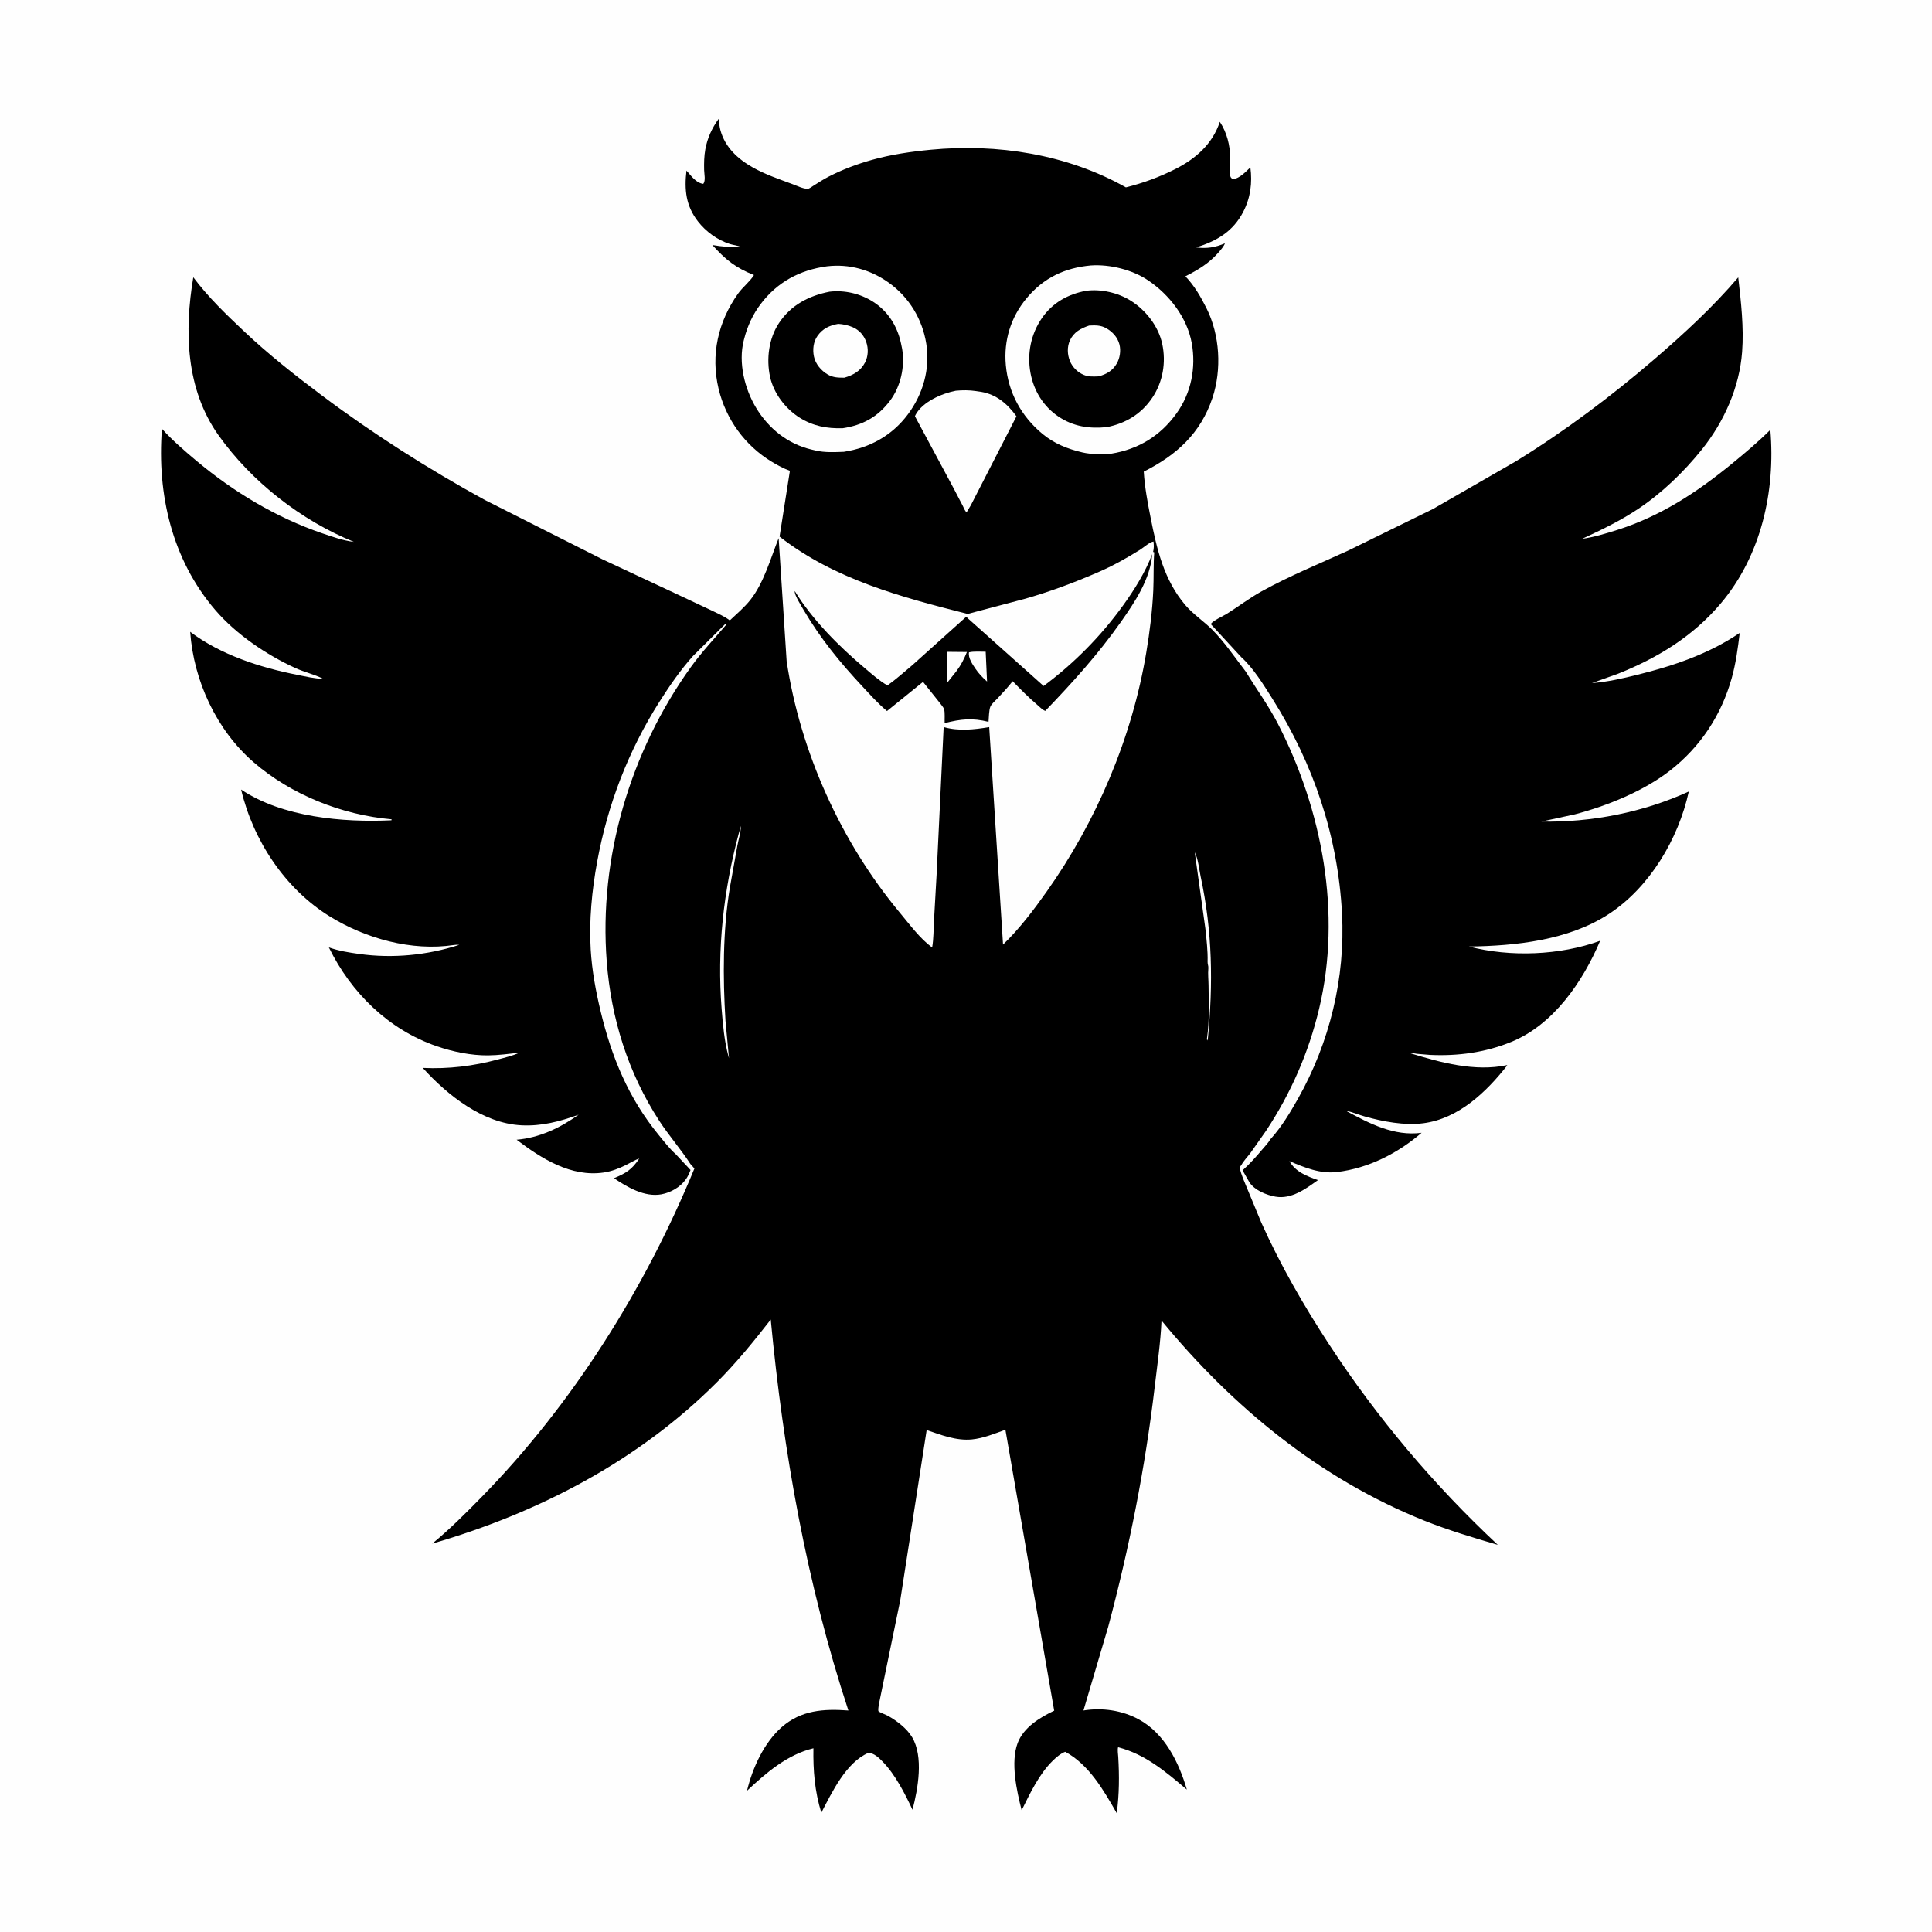
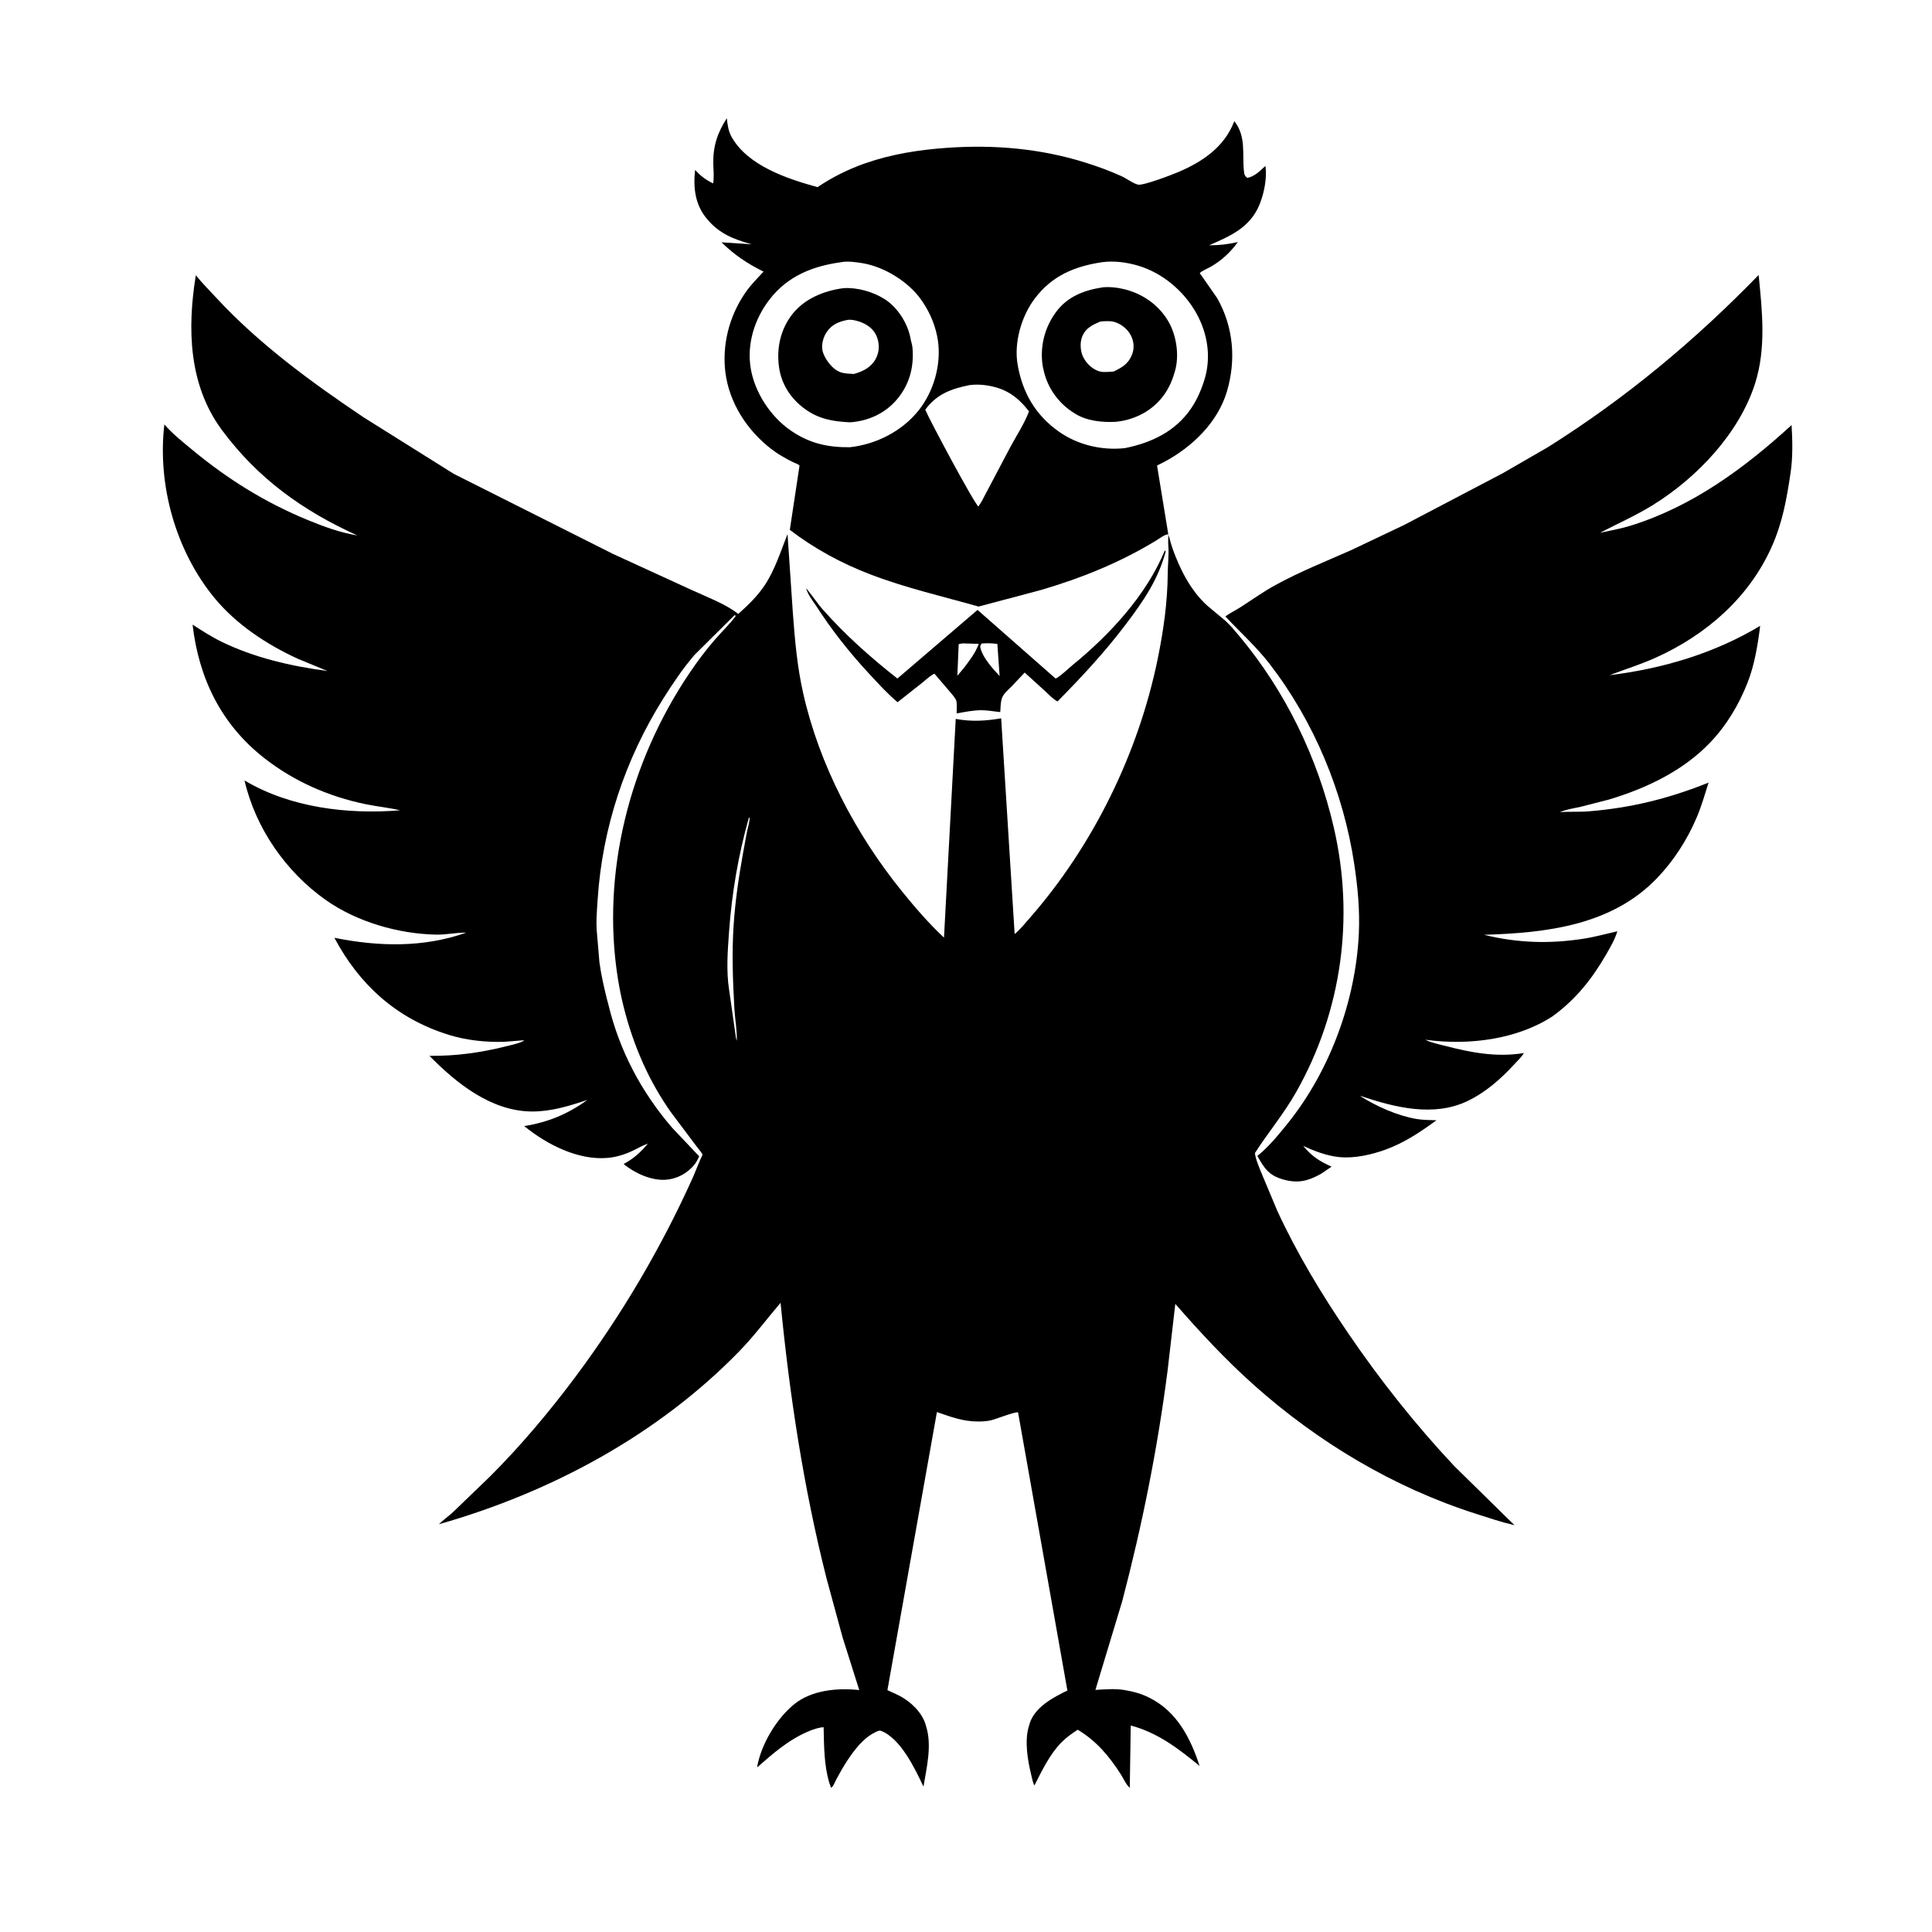
- <svg xmlns="http://www.w3.org/2000/svg" width="574" height="574">
-   <path fill="#FEFEFE" transform="matrix(0.560547 0 0 0.560547 0 -6.10352e-05)" d="M-0 -0L1024 0L1024 1024L-0 1024L0 -0Z" />
-   <path transform="matrix(0.560547 0 0 0.560547 0 -6.10352e-05)" d="M610.683 293.712C609.748 306.853 601.487 319.121 594.127 329.596C582.18 346.6 568.396 361.836 554.014 376.791C552.455 376.24 550.846 374.486 549.571 373.404C545.013 369.535 540.892 365.324 536.721 361.049C534.221 364.243 531.525 367.154 528.75 370.108C527.67 371.257 525.568 373.06 524.946 374.464C524.123 376.321 524.147 380.501 523.935 382.584C515.259 380.438 509.281 381.082 500.683 383.27C500.607 381.333 500.907 377.696 500.394 375.921C500.115 374.954 498.747 373.419 498.099 372.534L489.229 361.405L470.128 376.859C465.449 373.007 461.162 368.161 457.016 363.733C445.134 351.042 434.819 338.349 425.966 323.352C424.794 321.272 420.858 315.171 421.25 313.272C430.499 328.414 444.791 342.703 458.253 354.032C462.115 357.282 465.975 360.76 470.358 363.297C475 359.986 479.268 356.145 483.629 352.478L511.823 327.153C512.623 327.129 512.222 327.016 512.941 327.686L553.14 363.591C569.37 351.478 583.365 337.335 595.239 320.906C601.274 312.557 606.995 303.358 610.683 293.712Z" />
-   <path fill="#FEFEFE" transform="matrix(0.560547 0 0 0.560547 0 -6.10352e-05)" d="M513.592 345.75C516.15 345.113 519.748 345.463 522.434 345.427L523.155 361.226C520.877 359.214 518.745 357.006 517.041 354.479C515.448 352.117 513.029 348.656 513.592 345.75Z" />
-   <path fill="#FEFEFE" transform="matrix(0.560547 0 0 0.560547 0 -6.10352e-05)" d="M501.972 345.474L512.49 345.573C510.924 349.385 509.396 352.458 506.899 355.763L501.804 362.151L501.972 345.474Z" />
-   <path transform="matrix(0.560547 0 0 0.560547 0 -6.10352e-05)" d="M657.871 348.277L641.699 330.75C643.171 328.758 648.119 326.656 650.371 325.243C656.526 321.378 662.35 316.916 668.713 313.394C683.363 305.285 699.185 298.829 714.419 291.878L759.437 269.807L803.49 244.476C829.167 228.66 853.825 210.173 876.692 190.529C892.409 177.028 907.824 162.788 921.303 147.017C922.777 159.995 924.34 173.474 923.357 186.532C921.945 205.298 913.809 223.49 902.155 238.08C892.661 249.965 880.792 261.411 868.104 269.833C858.675 276.092 848.801 280.857 838.558 285.573C844.816 284.708 851 282.816 857.016 280.917C879.913 273.689 899.26 261.055 917.693 245.99C924.763 240.213 931.859 234.256 938.32 227.806C941.097 260.407 933.456 294.598 911.898 320.006C897.222 337.304 878.656 348.671 857.7 357.045L843.794 362.039C851.951 361.455 860.08 359.563 868 357.603C886.977 352.907 905.853 346.544 922.09 335.444C921.107 343.548 920.043 351.585 917.832 359.469C912.356 379.001 901.344 395.73 885.36 408.258C871.343 419.244 851.83 427.126 834.723 431.613L816.972 435.455C843.441 435.966 871.052 430.55 895.103 419.522C889.601 444.64 874.361 470.415 852.459 484.609C831.182 498.398 803.288 501.359 778.547 501.677C800.497 507.427 826.883 506.367 848.119 498.63C838.919 520.319 823.4 543.117 800.938 552.251C787.088 557.882 772.757 559.796 757.901 559.112L751 558.535C749.975 558.401 748.409 557.968 747.414 558.211C763.506 563.184 781.741 568.126 798.642 564.552L798.866 564.674C787.76 578.85 773.036 592.894 754.469 595.329C744.408 596.648 732.962 594.449 723.285 591.733C720.108 590.842 716.632 589.301 713.418 588.768C725.866 595.485 738.809 602.334 753.48 600.401C740.824 611.312 725.349 619.187 708.656 621.205C699.788 622.277 691.365 618.822 683.425 615.413C686.622 621.122 692.732 623.453 698.547 625.47C692.116 630.107 684.47 635.747 676.032 634.25C671.195 633.392 665.112 630.908 662.29 626.766L658.591 620.31C662.425 616.86 665.771 613.114 669.084 609.178C670.518 607.475 672.302 605.675 673.376 603.722C673.539 603.679 673.631 603.502 673.743 603.377C679.322 597.172 683.919 589.493 688.004 582.25C704.747 552.564 713.113 518.292 711.297 484.115C709.121 443.158 696.257 405.022 674.436 370.414C669.833 363.114 664.327 354.074 657.871 348.277Z" />
-   <path transform="matrix(0.560547 0 0 0.560547 0 -6.10352e-05)" d="M358.142 611.73L365.992 620.123C365.376 621.813 364.605 623.53 363.56 625C360.586 629.186 355.566 632.085 350.557 633.009C341.764 634.632 332.444 629.274 325.441 624.467C331.865 621.774 334.934 619.888 338.797 614.069C336.315 614.85 334.078 616.347 331.75 617.496C328.018 619.339 324.137 620.849 320 621.457C302.658 624.008 287.023 614.084 273.808 604.073C285.932 603.045 296.798 597.844 306.688 590.815C296.713 594.408 287.068 596.985 276.319 596.425C255.898 595.363 237.177 580.503 224.073 566.009C237.697 566.656 250.818 565.057 263.984 561.514C267.751 560.5 271.742 559.582 275.291 557.94C269.769 558.536 264.321 559.308 258.75 559.364C249.733 559.455 239.993 557.45 231.5 554.523C205.905 545.704 186.07 526.157 174.295 502.135C179.621 504.036 184.922 504.85 190.5 505.627C208.174 508.09 226.467 506.288 243.42 500.803C242.446 500.724 241.638 500.717 240.665 500.866C218.297 504.295 193.823 497.47 174.831 485.752C151.07 471.091 134.162 445.424 127.799 418.474C149.645 433.162 181.782 435.986 207.474 434.771L207.563 434.25C181.292 431.939 154.429 421.317 134.428 404.006C114.723 386.951 102.624 360.76 100.8 334.88C117.1 347.127 137.834 353.79 157.666 357.704C162.013 358.562 166.833 359.74 171.25 359.758C166.677 357.447 161.266 356.225 156.514 354.057C141.257 347.095 125.146 336.204 114.129 323.362C91.112 296.531 83.183 261.936 85.831 227.276C91.483 233.522 97.821 238.971 104.269 244.369C123.839 260.755 146.625 274.427 170.851 282.673C176.289 284.524 181.84 286.513 187.572 287.195C159.599 275.842 133.345 255.333 115.841 230.738C98.445 206.294 97.657 175.474 102.449 146.964C110.369 157.553 119.91 166.706 129.508 175.751C142.454 187.951 156.244 198.82 170.455 209.487C197.805 230.016 227 248.566 256.991 265.001L319.172 296.374L361.732 316.297L377.647 323.788C380.606 325.238 383.778 326.606 386.44 328.557L386.806 328.835C390.472 325.391 394.588 321.889 397.71 317.949C404.898 308.879 408.445 295.866 412.701 285.219L416.937 350.438C424.173 398.573 445.849 446.48 477.011 483.85C482.204 490.079 487.521 497.374 494.054 502.207C494.853 497.682 494.762 492.736 495.024 488.134L496.411 463.643L500.155 385.352C508.08 387.643 516.292 386.707 524.3 385.388L531.631 500.656C540.279 492.331 547.758 482.453 554.685 472.677C581.167 435.303 600.049 390.951 607.569 345.711C609.374 334.856 610.756 323.923 611.259 312.923C611.566 306.204 611.263 299.459 611.777 292.75L611.174 292.5C611.65 290.545 611.581 289.025 611.386 287.031C609.579 287.124 605.99 290.291 604.298 291.349C597.111 295.846 589.814 299.918 582.021 303.295C569.326 308.796 556.059 313.78 542.73 317.511L512.868 325.4C477.612 316.456 442.422 307.154 413.185 284.406L418.668 249.522C415.307 248.351 412.116 246.592 409.075 244.757C394.846 236.172 384.731 222.198 380.873 206.08C376.572 188.107 380.598 170.545 391.163 155.655C393.642 152.16 397.469 149.289 399.621 145.785C389.832 141.903 384.576 137.65 377.56 129.859C382.821 130.753 387.53 131.123 392.888 130.996C390.967 130.037 388.763 129.951 386.731 129.288C380.159 127.143 374.152 122.788 369.927 117.349C363.494 109.07 362.661 100.511 363.843 90.411C366.344 93.169 368.84 96.957 372.75 97.453C374.102 95.732 373.259 92.337 373.205 90.081C373.119 86.495 373.187 82.706 373.834 79.174C374.944 73.11 377.315 67.989 380.889 63.013C381.124 65.041 381.322 67.132 381.866 69.105C384.352 78.117 391.091 84.288 398.996 88.75C405.557 92.453 412.862 94.924 419.902 97.545C422.188 98.396 425.619 100.052 428.02 100.094C428.817 100.108 430.15 99.056 430.848 98.621C433.576 96.92 436.302 95.114 439.16 93.642C446.471 89.878 454.276 86.944 462.185 84.731C472.317 81.897 482.8 80.371 493.25 79.37C528.627 75.982 565.591 81.742 596.746 99.311C605.812 97.059 614.641 93.807 622.978 89.585C633.813 84.097 642.661 76.298 646.538 64.559C650.327 70.368 651.894 76.831 652.084 83.723C652.164 86.636 651.824 89.602 651.974 92.5C652.048 93.937 652.418 94.229 653.5 95.114C657.407 94.195 659.886 91.375 662.724 88.719C663.823 96.902 662.78 104.849 658.966 112.227C653.528 122.747 644.996 127.667 634.047 131.142C639.668 131.868 644.029 131.143 649.238 128.966C648.638 130.652 646.931 132.556 645.746 133.907C640.724 139.633 634.993 143.037 628.28 146.454C633.041 151.417 636.39 157.26 639.459 163.367C646.599 177.573 647.623 195.905 642.61 210.931C636.346 229.705 623.54 241.283 606.221 249.971C606.699 258.109 608.286 266.477 609.869 274.472C613.172 291.154 616.888 307.298 628.195 320.649C632.342 325.545 637.856 329.117 642.387 333.634C648.994 340.221 654.583 348.575 660.289 355.963L660.542 356.382C666.151 365.543 672.409 374.076 677.356 383.692C700.866 429.387 711.203 484.161 699.167 534.622C693.616 557.894 684.231 579.374 671.055 599.311L662.788 611.075C661.286 613.068 659.135 615.285 657.985 617.441C657.625 617.799 657.334 618.329 657.046 618.75C657.782 622.664 659.69 626.572 661.176 630.266L668.521 648C678.619 670.494 691.081 692.124 704.571 712.744C729.937 751.518 760.023 787.158 793.877 818.809C780.678 814.935 767.602 811.058 754.815 805.924C699.424 783.686 653.266 745.72 615.629 699.933C615.122 711.589 613.387 723.409 612.026 735C607.007 777.762 598.526 820.511 587.405 862.109L574.256 906.595C584.162 904.989 594.596 906.483 603.456 911.244C617.297 918.682 624.836 934.106 629.053 948.532C617.89 939.078 607.074 929.815 592.617 926.077C592.212 927.456 592.606 929.735 592.692 931.202C593.292 941.36 593.236 950.888 591.902 961.034C584.933 948.877 577.274 935.364 564.599 928.495C562.141 929.377 559.763 931.482 557.921 933.285C550.742 940.312 545.926 950.538 541.501 959.482C538.877 949.232 535.525 934.096 539.372 923.859C542.489 915.563 551.111 910.326 558.741 906.696L532.887 757.795C527.177 759.84 521.186 762.34 515.11 762.928C506.877 763.725 498.801 760.576 491.151 757.946L477.16 848.139L466.752 898.755C466.527 899.975 465.052 906.16 465.638 907.013C465.95 907.466 469.802 908.953 470.561 909.379C475.305 912.038 480.618 916.055 483.43 920.75C489.607 931.064 486.553 948.15 483.647 959.205C479.554 950.548 474.558 940.615 467.81 933.69C465.856 931.686 463.188 929.093 460.25 929.061C448.448 934.13 440.989 949.93 435.318 960.776C431.807 949.4 430.933 938.444 431.131 926.629C417.305 929.947 406.143 939.579 395.946 949.126C398.793 937.152 404.942 923.639 414.338 915.412C424.646 906.386 436.584 905.632 449.664 906.598C427.565 839.417 415.18 769.689 408.512 699.403C399.451 711.06 390.261 722.334 379.808 732.794C338.253 774.376 285.19 801.897 229.104 818.143C238.271 810.647 246.784 802.097 255.071 793.648C303.499 744.273 341.787 683.185 368.057 619.338L365.9 616.889C360.833 609.057 354.538 601.93 349.417 594.046C332.848 568.538 323.916 539.81 321.577 509.59C317.325 454.668 334.044 398.358 366.049 353.732C371.884 345.596 378.745 338.348 385.236 330.75L384.75 330.374L367.326 347.659C360.628 355.143 354.88 363.486 349.508 371.951C333.003 397.96 322.036 426.535 316.49 456.842C313.71 472.035 312.165 487.908 313.089 503.362C313.748 514.393 315.774 525.292 318.346 536.02C324.164 560.295 333.139 582.094 349.105 601.538C351.941 604.992 354.798 608.761 358.142 611.73Z" />
-   <path fill="#FEFEFE" transform="matrix(0.560547 0 0 0.560547 0 -6.10352e-05)" d="M633.245 451.75C635.066 455.204 635.565 460.853 636.387 464.676C642.639 493.746 643.012 521.264 640.171 550.75L639.873 551.5C639.606 550.51 639.63 550.987 639.779 549.955C641.057 541.062 640.627 531.238 640.556 522.25C640.534 519.336 640.171 516.196 640.441 513.318C640.576 511.883 640.017 511.18 640.055 509.828C640.22 504.001 639.471 497.834 638.853 492.042L633.245 451.75Z" />
-   <path fill="#FEFEFE" transform="matrix(0.560547 0 0 0.560547 0 -6.10352e-05)" d="M392.726 437.75C392.606 441.271 391.448 444.866 390.805 448.318L386.838 470.5C383.073 493.24 383.099 518.025 384.52 541L386.377 560.861L386.067 559.75C383.909 551.738 383.144 543.131 382.49 534.86C379.991 503.238 383.43 472.138 391.623 441.5L392.726 437.75Z" />
-   <path fill="#FEFEFE" transform="matrix(0.560547 0 0 0.560547 0 -6.10352e-05)" d="M506.596 207.092C510.14 206.745 513.806 206.75 517.328 207.282L518.25 207.427L519.984 207.676C528.192 209.069 534.001 214.119 538.743 220.659L514.589 267.744L512.341 271.486C511.456 270.977 510.821 269.123 510.344 268.206L505.545 259.003L484.955 220.666L485.188 220.009C488.898 212.96 499.203 208.53 506.596 207.092Z" />
-   <path fill="#FEFEFE" transform="matrix(0.560547 0 0 0.560547 0 -6.10352e-05)" d="M438.259 141.165C450.095 139.746 461.418 142.963 471.058 149.834C481.842 157.522 488.888 169.179 490.95 182.201C493.064 195.549 489.226 208.847 481.224 219.596C472.815 230.89 460.938 237.385 447.235 239.471C442.42 239.659 437.117 239.915 432.41 238.818L429.93 238.231C417.485 235.245 407.42 227.151 400.836 216.302C394.656 206.119 391.225 192.209 394.207 180.446L394.454 179.5C396.142 172.873 399.052 166.561 403.2 161.106C412.071 149.438 423.902 143.122 438.259 141.165Z" />
-   <path transform="matrix(0.560547 0 0 0.560547 0 -6.10352e-05)" d="M439.684 154.604C447.71 153.683 455.893 155.583 462.712 159.91C470.498 164.851 475.464 172.611 477.45 181.549L477.655 182.5L478.164 184.973C479.701 194.321 477.412 204.857 471.676 212.461C465.214 221.028 457.139 225.4 446.642 226.975C438.264 227.198 430.949 225.863 423.75 221.33C416.261 216.614 410.02 208.396 408.145 199.7C406.103 190.223 407.466 179.414 412.865 171.252C419.184 161.699 428.673 156.764 439.684 154.604Z" />
-   <path fill="#FEFEFE" transform="matrix(0.560547 0 0 0.560547 0 -6.10352e-05)" d="M444.278 171.656C446.889 171.811 449.603 172.383 452 173.441C455.449 174.964 457.872 177.681 459.115 181.245C460.361 184.819 460.207 188.874 458.431 192.25C456.106 196.667 452.129 198.872 447.526 200.182C444.386 200.2 441.551 200.136 438.75 198.515C435.274 196.504 432.242 192.974 431.406 188.989C430.631 185.293 431.067 181.171 433.306 178.019C436.116 174.063 439.693 172.489 444.278 171.656Z" />
-   <path fill="#FEFEFE" transform="matrix(0.560547 0 0 0.560547 0 -6.10352e-05)" d="M578.183 140.699C588.352 140.012 600.269 142.971 608.734 148.74C619.9 156.349 629.21 168.363 631.654 181.873C634.002 194.853 631.369 208.259 623.641 219.024C615.041 231.003 603.483 238.096 588.97 240.463C583.973 240.76 578.539 240.933 573.643 239.782C565.835 237.945 558.768 235.151 552.529 229.977C541.287 220.656 534.424 208.064 533.105 193.532C531.919 180.473 535.754 168.115 544.106 158.078C553.093 147.277 564.287 141.96 578.183 140.699Z" />
-   <path transform="matrix(0.560547 0 0 0.560547 0 -6.10352e-05)" d="M575.71 154.116C583.569 153.081 592.511 155.139 599.202 159.304C607.279 164.332 614.01 172.919 616.013 182.292C618.111 192.103 616.359 202.383 610.791 210.726C605.034 219.35 596.674 224.414 586.621 226.394C577.251 227.329 568.781 226.062 560.874 220.709C552.926 215.328 547.878 207.009 546.166 197.613C544.309 187.418 546.385 177.041 552.293 168.518C557.906 160.422 566.144 155.863 575.71 154.116Z" />
-   <path fill="#FEFEFE" transform="matrix(0.560547 0 0 0.560547 0 -6.10352e-05)" d="M577.267 172.548C580.571 172.41 583.332 172.284 586.332 173.972C589.674 175.852 592.376 178.826 593.333 182.596C594.171 185.895 593.565 189.888 591.847 192.785C589.578 196.613 586.416 198.35 582.283 199.479C579.601 199.587 577.059 199.77 574.516 198.743C571.27 197.433 568.496 194.718 567.139 191.486C565.673 187.996 565.498 183.788 567.128 180.327C569.2 175.929 572.917 174.032 577.267 172.548Z" />
+ <svg xmlns="http://www.w3.org/2000/svg" width="48" height="48">
+   <path transform="scale(0.0474381 0.0463051)" d="M610.088 295.25L610.491 296.016C606.402 311.306 598.916 322.354 589.651 334.941C578.835 349.636 566.512 363.239 553.846 376.353C551.364 374.992 549.114 372.501 547.071 370.556L536.662 360.87L529.62 368.481C527.812 370.33 525.539 372.213 524.709 374.724C523.989 376.904 524.042 379.754 523.861 382.05C520.671 381.772 517.489 381.097 514.281 381.066C509.867 381.022 505.362 381.996 501.028 382.772C500.967 380.9 501.329 377.593 500.804 375.906C500.378 374.537 498.54 372.427 497.643 371.331L489.388 361.466C487.059 362.564 484.773 364.895 482.763 366.516L470.092 376.772C464.646 372.076 459.87 366.663 455.058 361.336C444.661 349.828 435.463 337.924 427.24 324.76C425.387 322.088 423.035 318.751 422.148 315.612C425.233 319.193 427.725 323.335 430.865 326.971C442.711 340.688 455.879 352.719 470.001 364.062L511.967 327.239L552.816 364.042L553.341 363.841C556.282 362.046 559.209 358.958 561.884 356.718C581.428 340.35 600.53 319.143 610.088 295.25ZM504.151 345.194L502.096 345.586L501.393 362.582L504.988 358.178C507.901 354.246 510.971 350.134 512.593 345.468L504.151 345.194ZM514.153 345.25C513.362 346.473 513.23 346.536 513.599 348.027C514.835 353.018 520.07 358.952 523.53 362.72L522.349 345.511C519.513 345.087 517.008 345.057 514.153 345.25Z" />
+   <path transform="scale(0.0474381 0.0463051)" d="M380.643 63.448C381.081 67.086 381.41 70.305 383.22 73.579C391.702 88.919 412.193 95.914 428.176 100.412C435.714 95.168 444.388 90.744 453.042 87.653C467.104 82.63 481.382 80.356 496.213 79.299C520.741 77.55 544.958 79.682 568.431 87.228C574.881 89.302 581.264 91.683 587.408 94.546C589.992 95.751 593.39 98.423 595.997 99.056C598.712 99.715 613.817 93.749 617.09 92.325C629.774 86.808 641.014 78.984 646.185 65.647L646.432 64.987C652.8 73.208 650.496 82.643 651.499 92C651.686 93.744 651.904 94.356 653.25 95.461C657.302 94.588 659.771 91.751 662.736 89.04C663.637 95.098 662.159 103.076 660.02 108.75L659.589 109.905C654.66 122.049 644.48 126.624 633.233 131.602C638.67 131.601 643.031 131.109 648.298 129.852C644.496 135.295 639.816 139.774 634.067 143.14C632.225 144.219 629.902 145.076 628.342 146.512L637.48 159.965C646.07 175.467 647.467 193.313 642.509 210.25C637.717 226.62 624.458 239.788 609.795 247.806L605.979 249.778L611.882 286.75C610.468 286.4 606.775 289.231 605.502 290.025C586.566 301.832 566.451 310.17 545.094 316.584L512.518 325.445C493.648 319.98 474.486 315.482 456.148 308.313C440.806 302.316 426.597 294.452 413.654 284.281L418.727 249.84C418.137 249.026 416.587 248.575 415.649 248.126C413.508 247.101 411.455 245.924 409.422 244.699C406.741 243.083 404.29 241.276 401.909 239.243C389.429 228.59 380.722 213.315 379.613 196.75C378.65 182.352 382.731 167.951 391.004 156.126C393.597 152.419 396.871 149.107 399.884 145.739C391.14 141.264 384.865 136.94 377.852 130.018L393.686 131.069C384.004 128.303 376.677 125.38 370.151 117.333C363.965 109.706 363.018 100.612 364.047 91.171C366.999 94.475 369.568 96.438 373.479 98.406C374.075 94.82 373.643 91.537 373.567 87.963C373.369 78.581 375.707 71.273 380.643 63.448ZM577.223 140.67C562.664 142.91 550.868 148.014 541.899 160.242C534.902 169.781 531.002 183.781 532.939 195.477C535.425 210.495 542.228 222.735 554.696 231.681C564.543 238.747 577.141 241.796 589.125 240.441C603.255 237.548 615.762 231.36 623.907 218.99C627.029 214.25 629.154 209.161 630.797 203.748C634.454 191.696 632.492 178.893 626.515 167.97C620.065 156.181 608.802 146.339 595.828 142.468C589.923 140.707 583.352 139.84 577.223 140.67ZM440.436 140.695C425.444 142.807 412.499 148.169 403.089 160.612C395.193 171.052 391.108 184.398 393.141 197.411C395.17 210.406 403.475 223.509 414.234 231.06C423.962 237.887 433.439 240.084 445.125 239.961C458.966 238.371 472.259 231.416 480.961 220.391C488.945 210.275 493.041 195.708 491.235 182.891C490.179 175.4 487.258 168.005 483.054 161.75L482.552 160.993C476.013 151.364 463.487 143.296 451.985 141.26C448.728 140.683 443.693 139.945 440.436 140.695ZM507.844 206.611C498.057 208.607 490.528 211.514 484.585 219.822C486.687 225.111 510.468 270.664 512.425 271.75L513.972 269.318L529.033 240.069C532.287 233.842 536.52 227.266 538.935 220.708C532.695 212.551 526.458 208.127 516.078 206.675C513.5 206.315 510.431 206.248 507.844 206.611Z" />
+   <path transform="scale(0.0474381 0.0463051)" d="M441.626 154.631C448.937 154.096 457.187 156.528 463.311 160.497C470.08 164.885 475.371 173.466 476.828 181.378L477.031 182.5C477.349 183.841 477.762 185.117 477.884 186.5C478.818 197.048 476.207 206.847 469.256 214.895C463.113 222.007 454.517 225.94 445.223 226.583C436.314 226.184 428.827 224.88 421.433 219.342C414.122 213.866 409.242 206.116 407.999 197C406.611 186.827 408.745 176.635 415.078 168.442C421.422 160.235 431.588 155.976 441.626 154.631ZM443.891 171.643C439.7 172.455 436.032 173.909 433.431 177.495C432.165 179.242 431.41 180.928 430.925 183C430.031 186.815 430.786 189.6 432.889 193.006C434.627 195.822 437.443 198.969 440.75 199.903C442.722 200.46 445.156 200.56 447.208 200.65C452 199.268 456.22 197.128 458.644 192.532C460.543 188.932 460.7 184.82 459.344 181.006C457.984 177.182 455.033 174.601 451.379 173.049C449.361 172.192 446.075 171.26 443.891 171.643Z" />
+   <path transform="scale(0.0474381 0.0463051)" d="M577.549 154.17C581.384 153.765 585.726 154.345 589.447 155.335C598.859 157.837 607.03 163.893 611.879 172.396C616.22 180.007 617.757 190.953 615.294 199.372L615.025 200.25C613.583 205.292 611.437 209.842 608.085 213.917C602.107 221.184 593.415 225.481 584.122 226.344C577.132 226.685 569.242 225.844 563.198 222.036L562.5 221.582C555.09 216.923 549.495 209.36 547.149 200.926L546.897 200L546.148 196.75C544.458 186.321 547.008 175.663 553.264 167.158C559.254 159.014 567.885 155.671 577.549 154.17ZM576.212 172.539C572.149 174.331 568.672 175.958 566.864 180.341C565.504 183.639 565.735 188.298 567.274 191.516C568.948 195.014 572.197 198.257 576.007 199.313C578.085 199.888 581.028 199.468 583.196 199.353C587.792 197.116 591.123 195.094 592.972 190C594.192 186.636 593.807 182.879 592.16 179.751C590.455 176.511 587.127 173.745 583.595 172.72C581.43 172.092 578.429 172.296 576.212 172.539Z" />
+   <path transform="scale(0.0474381 0.0463051)" d="M921.058 147.543C922.923 166.909 925.068 186.918 919.17 205.816C910.846 232.482 888.832 256.264 865.645 270.985C856.771 276.619 847.213 280.927 837.962 285.869C843.232 284.698 848.466 283.784 853.63 282.16C886.242 271.902 913.628 251.186 938.3 228.072C938.797 236.268 938.979 245.317 937.808 253.438C935.775 267.549 933.582 280.41 927.797 293.603C915.951 320.616 893.727 340.563 867.252 352.83C859.375 356.48 851.069 359.101 842.99 362.254C870.747 358.805 897.972 350.513 921.84 335.798C920.625 345.938 918.905 356.785 915.219 366.346C910.618 378.28 904.291 389.17 895.513 398.554C881.411 413.628 862.12 423.027 842.632 428.997L827.883 432.872C824.284 433.677 820.344 434.252 816.971 435.769C821.965 435.338 826.995 435.743 831.989 435.326C854.386 433.455 874.108 428.424 894.837 419.904C892.871 426.234 891.111 432.592 888.559 438.729C883.622 450.602 876.561 461.866 867.755 471.25C844.092 496.464 810.045 500.561 777.244 501.557C794.791 505.991 811.476 506.498 829.359 503.662C835.402 502.704 841.113 501.043 847.044 499.663C845.887 503.822 843.377 508.219 841.254 512.003C833.919 525.075 825.266 536.277 813.167 545.258C794.459 557.797 769.014 560.977 747.066 557.935L746.442 557.843C749.367 559.452 753.561 560.275 756.821 561.144C770.567 564.81 783.887 567.405 798.111 564.998C796.963 567.104 794.771 569.149 793.154 570.959C786.185 578.76 778.141 586.038 768.691 590.702C750.794 599.535 730.339 594.133 712.539 588.026L712.676 588.27C721.037 593.663 731.772 598.576 741.638 600.342C745.128 600.967 748.786 600.955 752.327 601.07C743.854 607.397 735.466 613.201 725.473 616.886C718.238 619.554 709.474 621.582 701.75 620.866C695.087 620.249 688.516 617.648 682.505 614.841C687.089 620.398 690.841 622.941 697.38 625.965L691.763 629.867C684.969 633.73 679.753 635.037 672.126 632.862C664.44 630.67 662.118 626.779 658.53 620.197L660.75 618.288C665.885 613.558 670.225 608.094 674.519 602.611C696.687 574.303 710.085 536.559 711.67 500.671C712.223 488.145 711.07 475.908 709.244 463.526C703.576 425.101 688.341 387.327 664.943 356.227C658.174 347.23 649.343 339.05 641.725 330.709C644.301 328.872 647.168 327.44 649.818 325.7C655.81 321.767 661.684 317.445 667.936 313.936C680.688 306.78 694.148 301.285 707.438 295.267L735.343 281.692L786.978 253.941L810.644 239.95C851.455 213.682 887.714 182.705 921.058 147.543Z" />
+   <path transform="scale(0.0474381 0.0463051)" d="M102.564 147.671C105.893 151.953 109.642 155.758 113.266 159.775C135.61 184.542 163.078 205.105 190.473 223.948L237.685 254.259L321.142 297.25L362.494 316.673C370.235 320.327 379.565 323.85 386.269 329.097L386.657 329.411C391.765 324.725 396.74 319.826 400.521 313.979C405.941 305.598 408.874 295.8 412.453 286.554L415.25 328.979C416.317 343.641 417.493 357.562 420.648 371.948C429.05 410.252 448.118 447.538 472.349 478.191C479.233 486.899 486.378 495.392 494.396 503.082L500.544 385.725C508.597 387.286 516.321 386.839 524.337 385.408L531.401 501.176C534.208 498.788 536.775 495.515 539.181 492.705C572.575 453.714 596.251 403.95 606.303 353.627C609.36 338.319 611.48 323.063 611.583 307.434C611.615 302.732 612.276 297.552 611.889 292.914C611.72 290.898 611.831 288.889 611.901 286.87C612.772 289.301 613.23 291.821 614.074 294.25C617.927 305.342 623.47 316.698 632.143 324.836L641.75 333.055C644.382 335.519 646.739 338.412 649.016 341.204C673.305 370.985 690.048 406.452 698.516 443.834C709.469 492.179 702.845 542.546 678.807 586.006C672.451 597.497 664.205 607.575 657.249 618.642C657.511 621.556 658.889 624.694 659.869 627.448L668.888 649.5C679.223 672.441 691.953 694.085 705.863 715.016C722.603 740.206 741.212 764.338 761.671 786.645L793.182 818.339C786.396 816.736 779.7 814.412 773.076 812.246C729.79 798.091 690.196 773.743 656.628 743.052C641.891 729.579 628.484 714.766 615.541 699.592L611.484 735.5C606.214 777.373 598.22 818.198 587.75 859.077L573.7 906.711C578.54 906.413 584.04 905.935 588.812 906.767L589.5 906.893C593.864 907.617 597.876 908.837 601.839 910.847C616.383 918.221 623.543 932.624 628.257 947.502C617.132 938.185 606.482 929.722 592.2 925.795L591.699 959.249C589.852 957.708 588.338 954.13 587.029 952.034C580.998 942.373 574.245 934.083 564.428 928.071C561.382 930.133 558.414 932.225 555.865 934.898C549.739 941.321 545.655 950.132 541.74 958.005C540.797 956.147 540.431 953.736 539.947 951.706C538.174 944.268 536.622 934.195 538.688 926.79L538.923 926L539.377 924.376C542.159 915.883 551.59 910.711 559.029 907.039L533.185 757.782C530.99 757.49 521.482 761.574 518.483 762.167C514.711 762.914 510.04 762.842 506.246 762.219L505.5 762.087C500.437 761.246 495.521 759.321 490.687 757.635L464.771 906.825L471.025 909.816C477.036 913.057 482.934 918.792 484.831 925.5L485.027 926.25C488.203 936.465 485.308 948.378 483.647 958.621C479.247 949.048 471.653 932.571 461.305 928.646C460.309 928.268 458.876 929.212 457.923 929.694C452.064 932.658 447.298 939.129 443.828 944.519C441.712 947.807 439.794 951.26 437.993 954.729C437.383 955.904 436.364 958.739 435.25 959.242L434.349 956.605C431.511 947.037 431.594 936.617 431.353 926.735C429.038 926.814 426.205 927.791 424.057 928.683C413.407 933.105 405.029 940.644 396.566 948.256L396.599 947.689C398.781 935.673 406.745 921.925 416.142 914.234C425.118 906.887 438.34 905.561 449.568 906.745L450.015 906.797L441.293 878.539L432.909 846.998C420.895 798.44 413.55 748.762 408.803 699.005C401.647 707.599 394.945 716.842 387.25 724.946C344.703 769.757 288.882 800.622 229.83 817.838C232.171 815.536 234.841 813.57 237.25 811.328L256.638 792.191C272.739 775.731 287.972 757.154 301.507 738.541C325.824 705.103 346.353 669.375 362.976 631.527L366.745 622.202C366.906 621.817 367.959 619.763 367.91 619.515C367.746 618.67 365.54 616.118 364.958 615.289L351.536 596.972C348.77 593.012 346.21 588.846 343.836 584.641C333.707 566.705 326.747 545.35 323.595 525.01C314.82 468.384 329.671 408.862 361.03 361.25C365.148 354.997 369.563 348.91 374.409 343.2C378.01 338.956 382.064 334.982 385.365 330.5L384.75 330.037L363.709 351.408C357.61 358.73 352.32 366.755 347.344 374.869C327.353 407.466 315.447 444.351 313.012 482.5C312.625 488.548 312.054 494.978 312.674 501.017L313.925 516.173C314.724 522.492 316.154 528.803 317.603 535L318.63 538.988C324.444 563.723 335.791 585.827 352.169 605.26L366.178 620.404C365.462 622.089 364.645 623.725 363.48 625.15C359.856 629.583 354.593 632.503 348.849 632.975C341.219 633.602 332.288 629.422 326.635 624.536C331.97 621.572 335.42 618.333 339.323 613.611C336.56 614.54 333.849 616.25 331.2 617.513C327.125 619.456 322.815 620.847 318.308 621.26C302.704 622.691 286.229 613.952 274.532 604.186C287 602.158 297.457 597.734 307.579 590.166C298.194 593.379 288.629 596.426 278.58 596.365C257.157 596.234 238.943 581.115 224.922 566.51C238.688 566.637 251.343 564.873 264.664 561.488C266.488 561.025 273.728 559.421 274.498 558.126L264.262 558.972C254.538 559.289 244.374 558.195 235.082 555.252C207.744 546.594 188.23 528.41 175.125 503.165C198.148 507.935 221.763 508.541 244.199 500.402C239.025 500.315 233.865 501.56 228.58 501.466C208.734 501.113 186.983 494.661 170.796 483.015C149.655 467.805 133.794 444.22 128.06 418.746C151.964 433.323 181.975 437.066 209.535 434.768C203.509 433.305 197.319 432.736 191.25 431.432C172.001 427.297 154.235 419.322 138.795 407.065C115.828 388.833 104.123 363.932 100.858 335.146C105.824 338.385 110.74 341.693 116.058 344.338C133.365 352.944 152.418 357.433 171.465 360.018L156.062 353.496C139.654 345.815 123.542 334.887 112.151 320.617C91.891 295.238 82.371 259.958 86.083 227.711C90.227 232.683 95.643 237.061 100.572 241.248C119.239 257.103 138.912 269.659 161.475 279.141C169.77 282.627 178.248 285.785 187.156 287.295C158.289 273.885 134.976 256.654 116.205 230.703C98.712 206.52 98.036 176.087 102.564 147.671ZM392.202 438.75C386.621 459.028 383.306 479.04 381.817 500C381.1 510.093 380.296 521.185 381.871 531.18L385.498 557.25L385.871 558.4C386.054 552.749 384.948 546.972 384.629 541.307C383.794 526.477 383.248 511.253 384.22 496.407C385.066 483.479 386.878 470.717 389.116 457.963L391.148 446.565C391.664 444.057 392.537 441.296 392.613 438.751L392.202 438.75Z" />
</svg>
